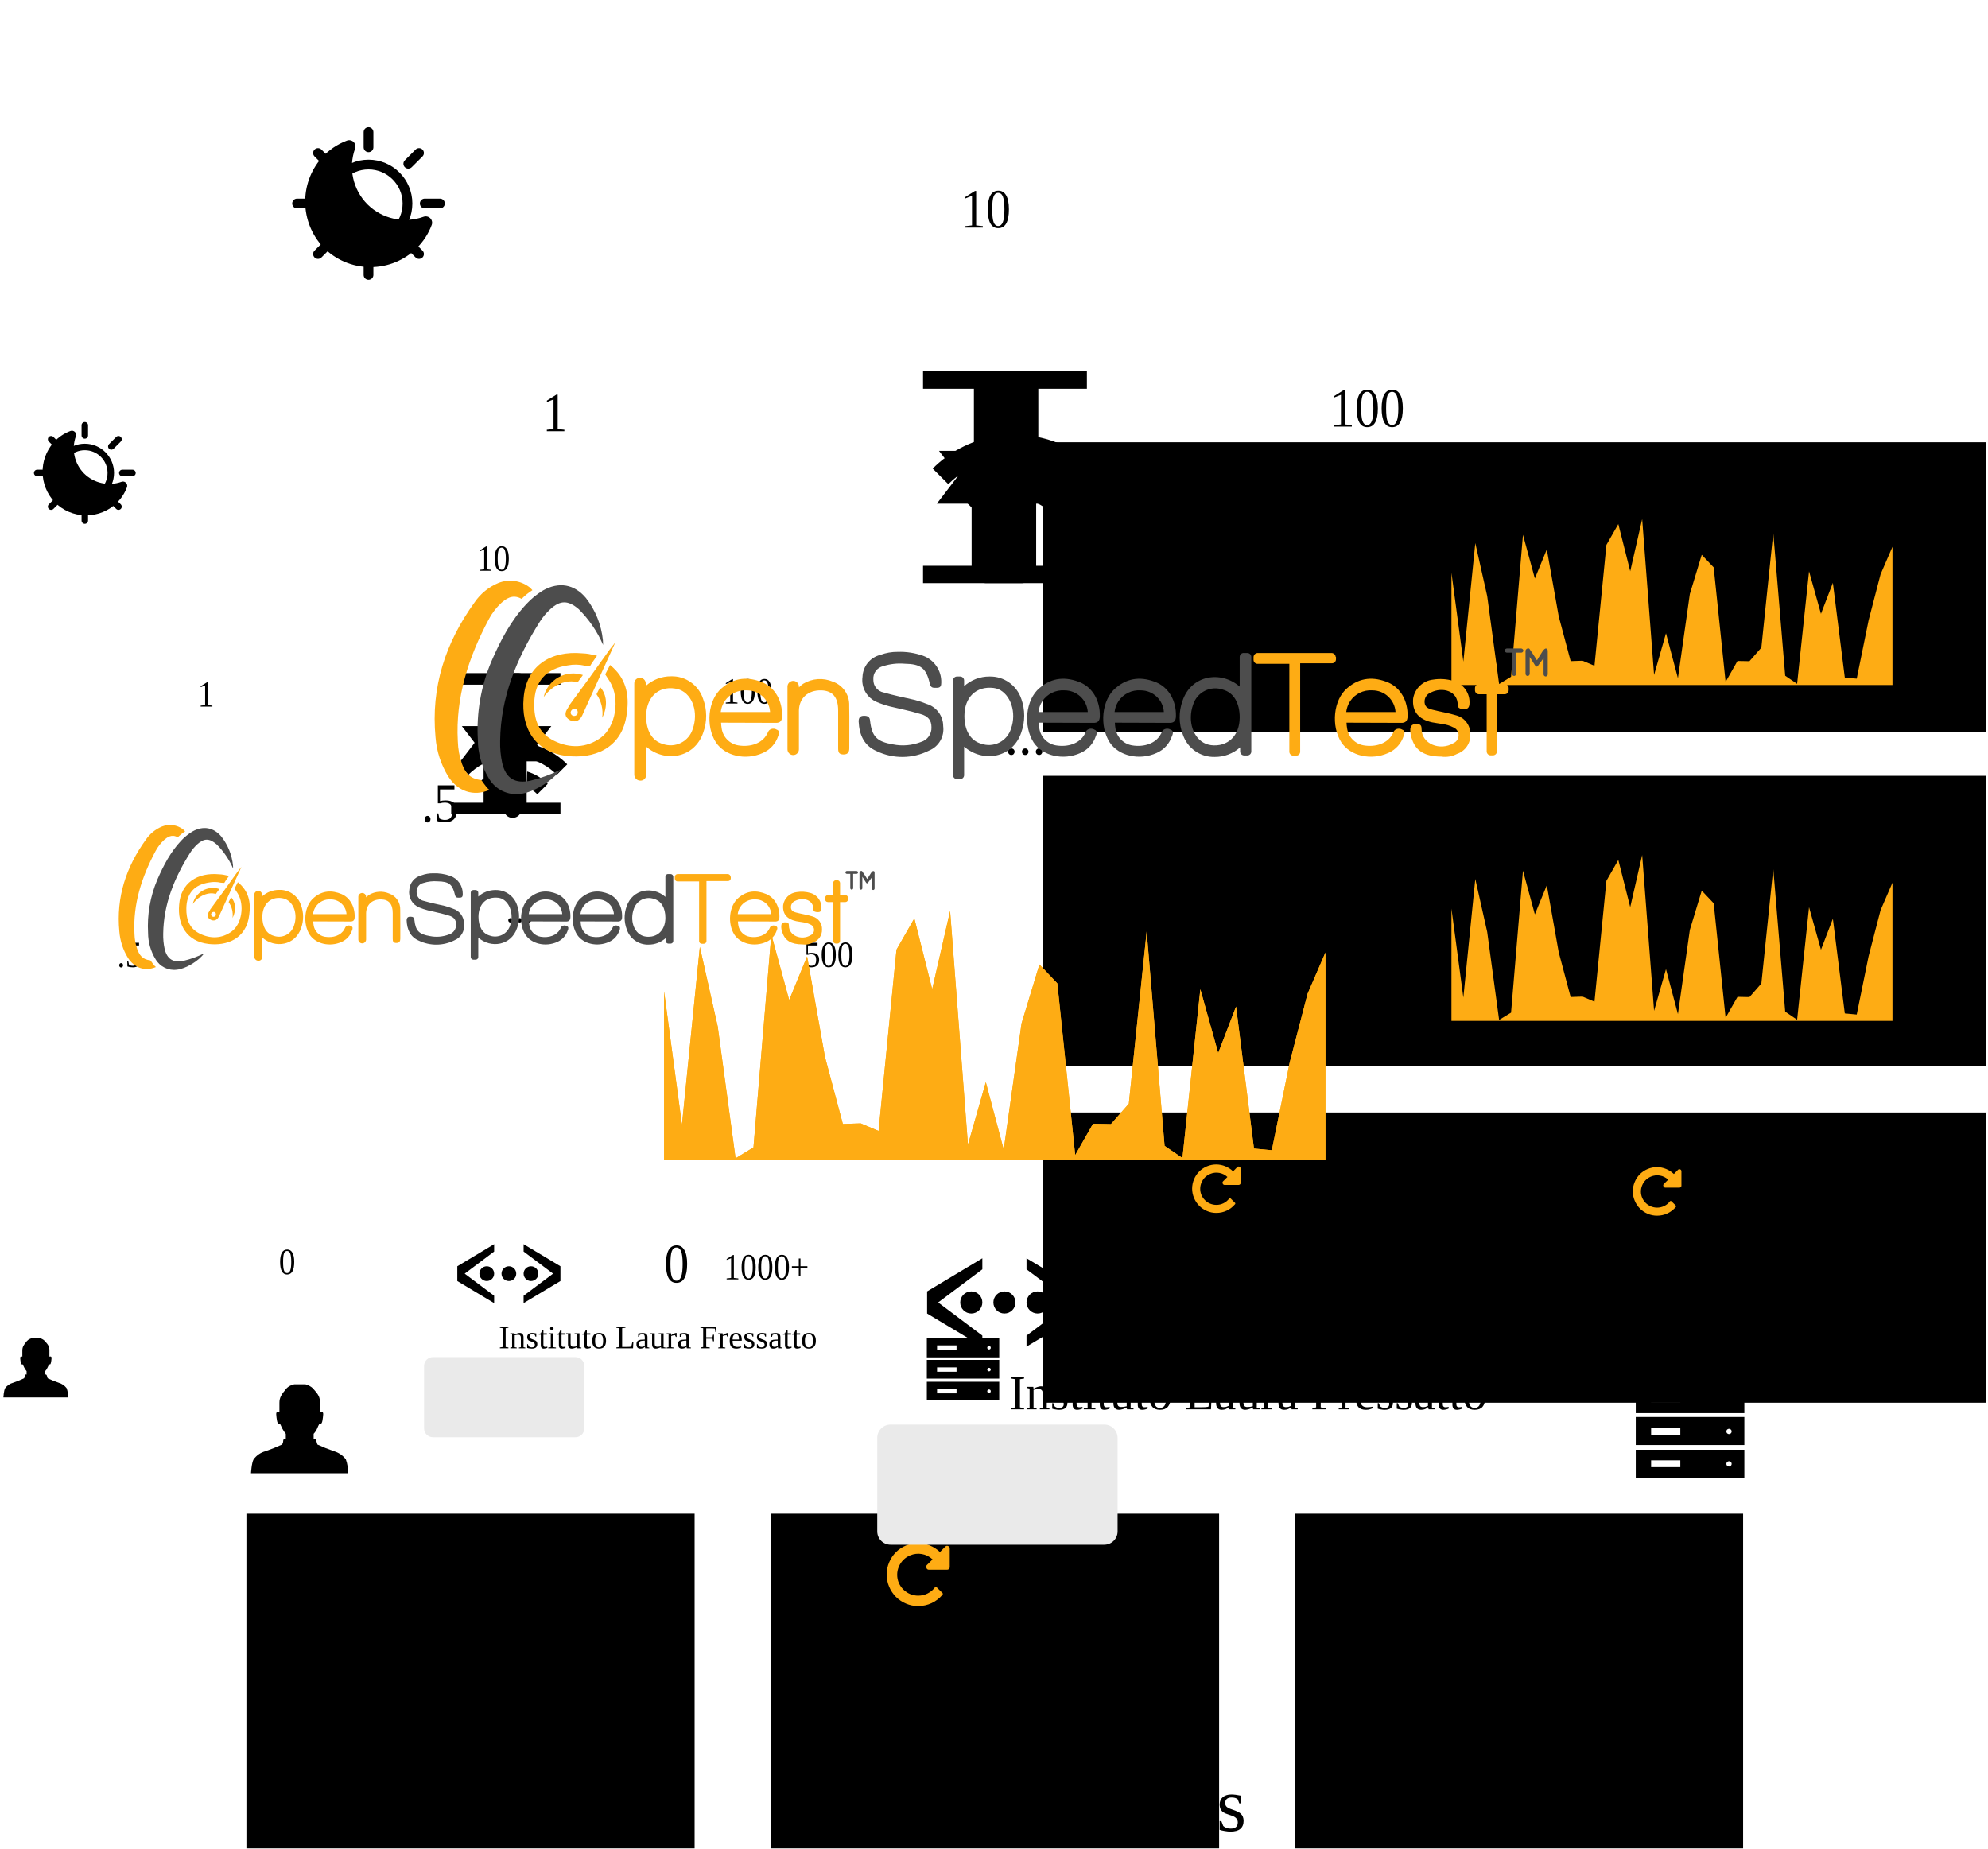
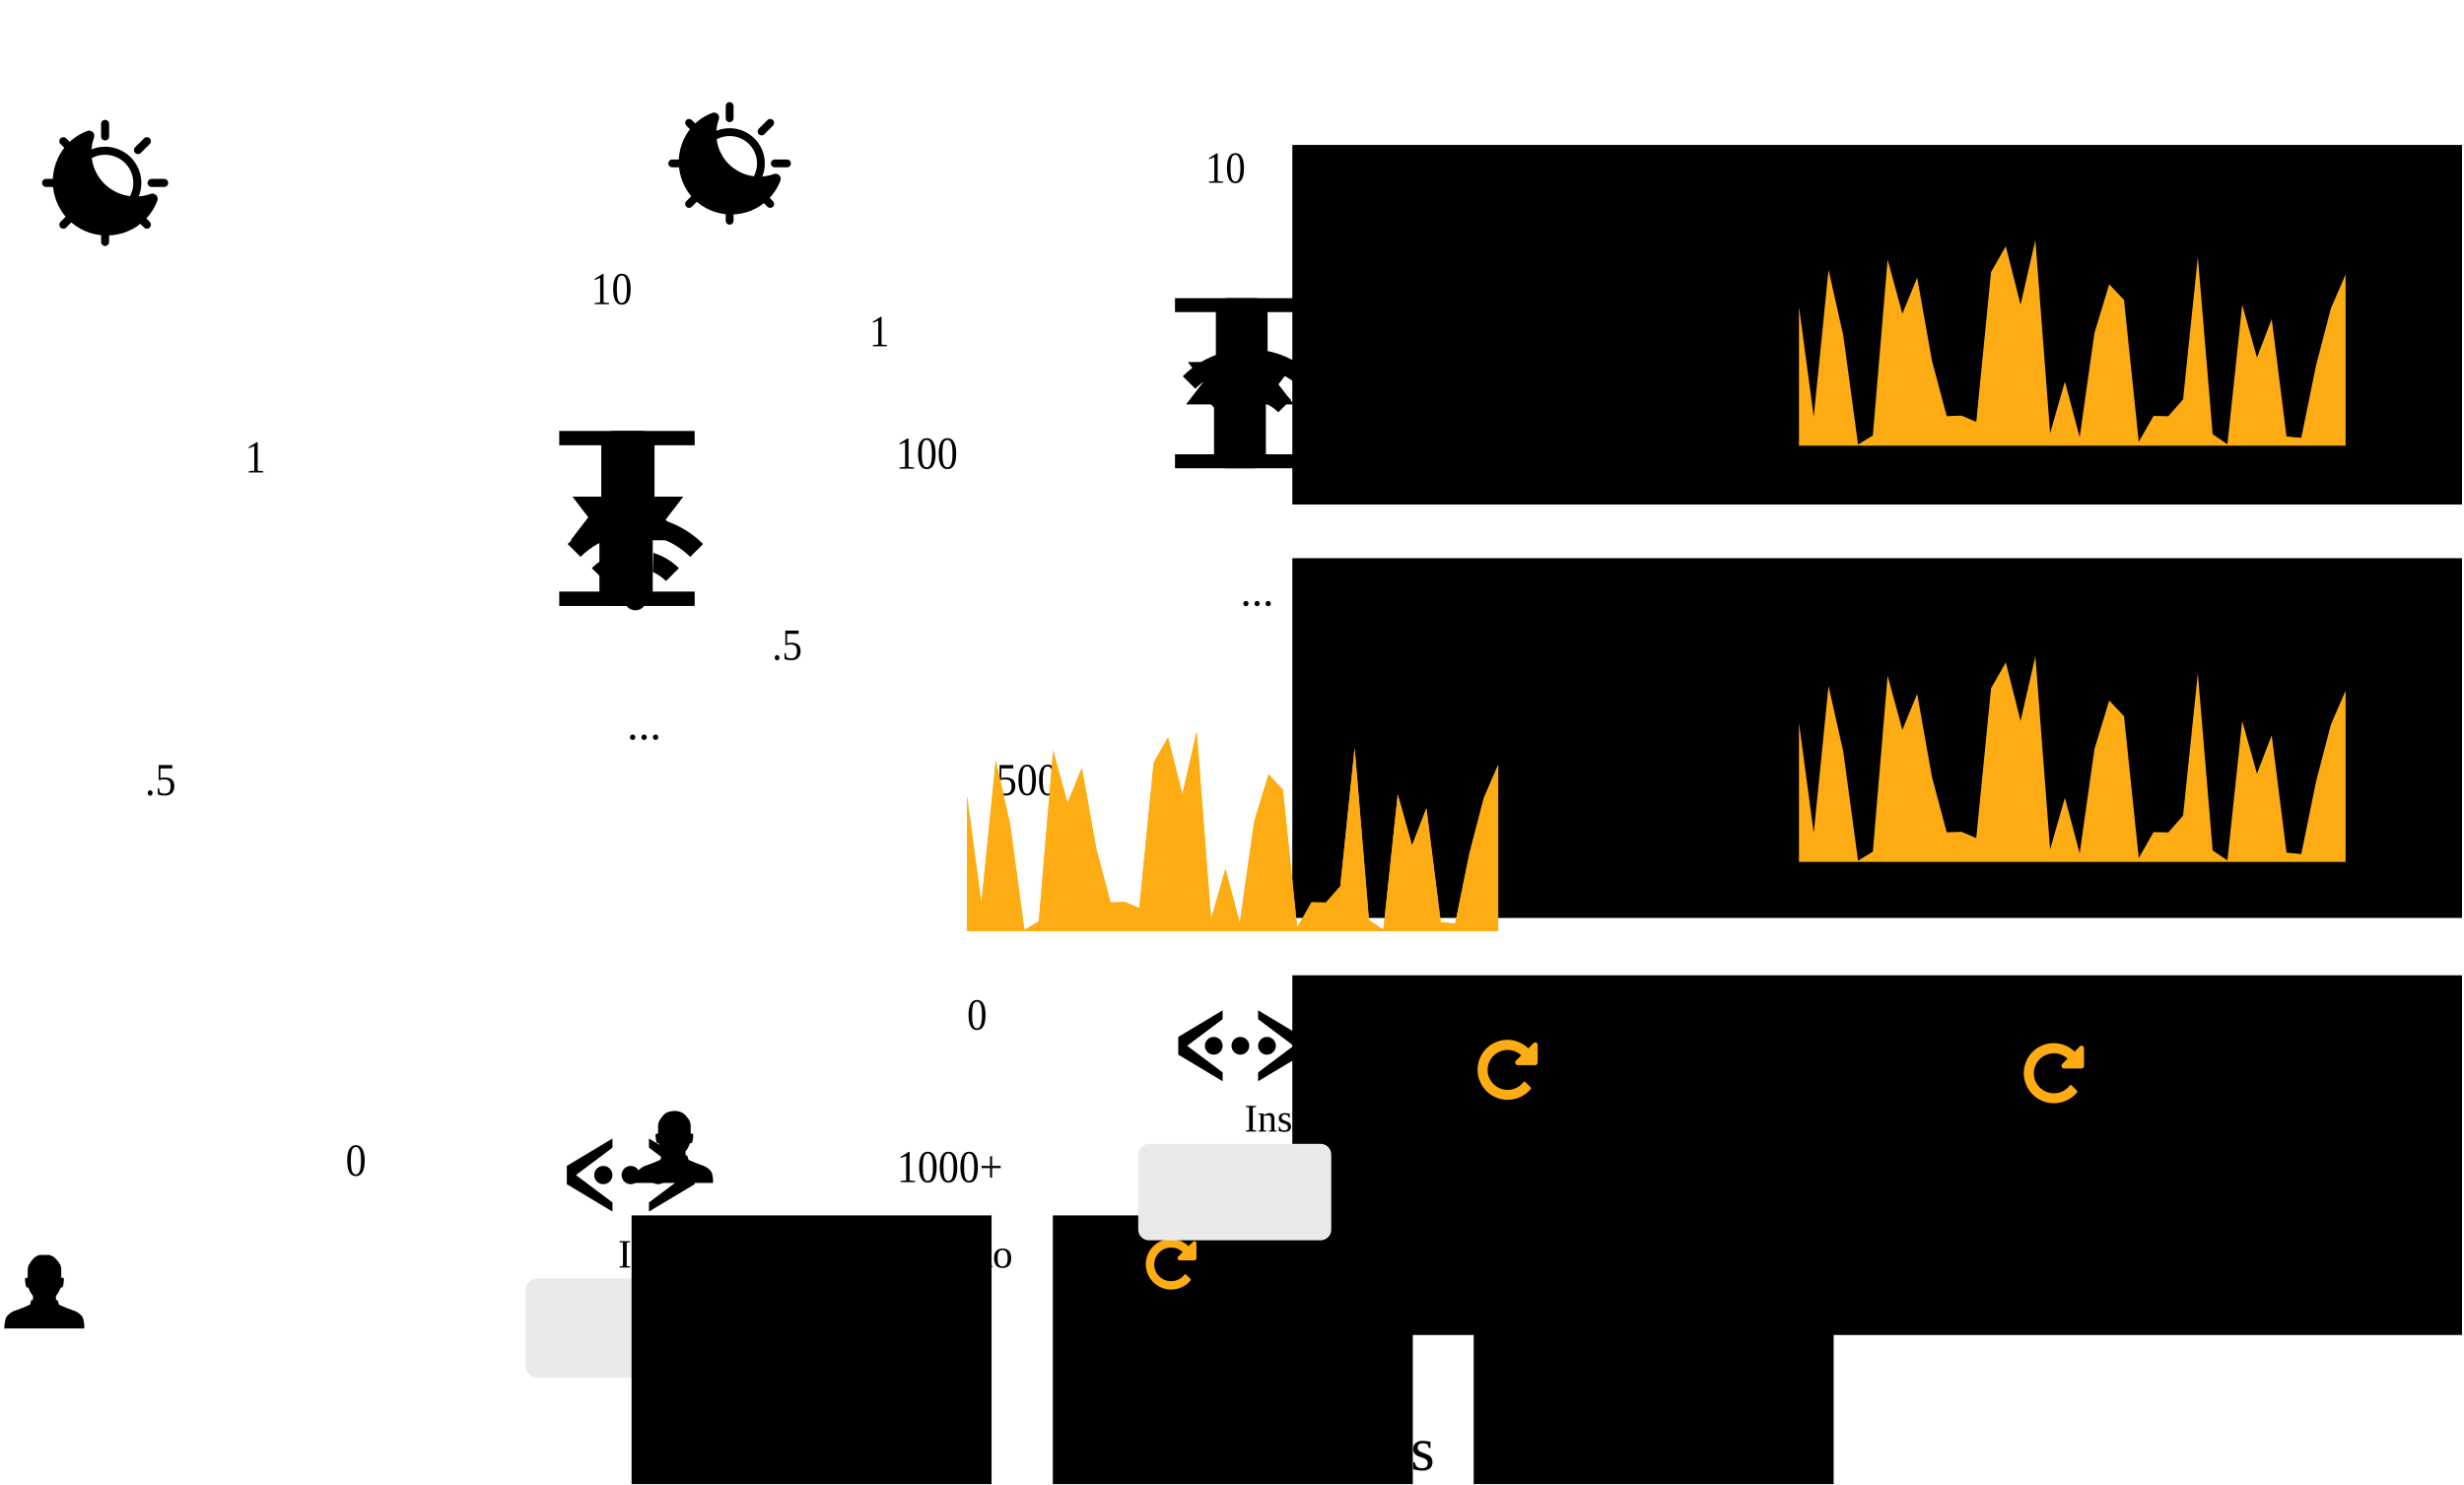
<svg xmlns="http://www.w3.org/2000/svg" xmlns:xlink="http://www.w3.org/1999/xlink" version="1.1" id="OpenSpeedtest" class="openSpeedtestApp">
  <symbol id="logo" viewBox="0 0 262.79 50.38">
    <a>
-       <g>
-         <path d="M39.77,15.17A27,27,0,0,0,34,6.71c-2.49-2.13-4.33-2.13-6.68,0a15.2,15.2,0,0,0-2.55,3.06c-5.4,8.59-9.17,17.68-9.31,28a22.39,22.39,0,0,0,.5,5.33C16.83,46.7,19,48,22.66,47.2a32.27,32.27,0,0,0,7-2.56c-1.78,2.63-6.47,5.4-9.38,5.68a7.44,7.44,0,0,1-7.46-3.62,17.59,17.59,0,0,1-2.62-9.16A41.31,41.31,0,0,1,13.42,19C15.55,14.1,18,9.41,21.66,5.51a18.35,18.35,0,0,1,3.91-3.2C29.33.18,33,.82,35.72,4.09a19.33,19.33,0,0,1,4,9.94Z" style="fill: #4d4d4d" />
-         <path d="M12.93,49.4C9.16,51,5.47,49.76,3.2,46.2A20.53,20.53,0,0,1,.21,37C-.92,25.11,2.56,14.6,9.45,5.08A12.69,12.69,0,0,1,15.06.53a7.51,7.51,0,0,1,7.31,1,5.17,5.17,0,0,1,.71.71A14.47,14.47,0,0,0,20.53,4.3c-2.21-1.28-3.84.14-4.76.92a14.34,14.34,0,0,0-3,3.91C8,18.08,4.9,27.52,5.47,37.89a17.58,17.58,0,0,0,1,5.4c.71,1.85,1.71,3.48,4.48,3.77C11.15,47.06,12,48.69,12.93,49.4Z" style="fill: #feac14" />
-         <path d="M109.31,16.8a16.31,16.31,0,0,1,6,.92A6.55,6.55,0,0,1,119.61,24c0,.78-.15,1.28-1,1.28s-1.42.14-1.7-.92c-.86-3.77-2.13-4.69-6-4.76a12.92,12.92,0,0,0-5,.57,3,3,0,0,0-2.34,3.19A3,3,0,0,0,106,26.39c2.48.71,4.9,1.21,7.39,1.77a22,22,0,0,1,2.77.93,5.47,5.47,0,0,1,3.9,5.25,5.44,5.44,0,0,1-3.34,5.76,14,14,0,0,1-12.35.14c-3-1.28-4.12-3.84-4.27-7,0-.93.36-1.35,1.28-1.35s1.35.28,1.42,1.21c.43,3.76,1.64,4.9,5.4,5.54a11.78,11.78,0,0,0,6.61-.57,3.45,3.45,0,0,0,2.48-3.48c0-1.64-.78-2.63-2.63-3.13-2.34-.71-4.83-1.21-7.17-1.77a22.21,22.21,0,0,1-3-1,5.61,5.61,0,0,1-3.48-6,5.55,5.55,0,0,1,4.26-5.19A11.35,11.35,0,0,1,109.31,16.8Z" style="fill: #4d4d4d" />
-         <path d="M237.65,41.52c-3.84,0-6-1.35-6.89-4.05a5.87,5.87,0,0,1-.43-2.2c0-.86.36-1.42,1.28-1.42S233,33.92,233,35c0,3.55,4.41,5.26,7.53,3.34a2,2,0,0,0,1.21-1.92,2,2,0,0,0-1.35-1.84c-1.49-.79-3.2-.79-4.9-1.14-3.2-.71-4.76-2.56-4.48-5.61a5.37,5.37,0,0,1,4.69-4.48,10.83,10.83,0,0,1,4.76.29,5.24,5.24,0,0,1,3.84,5.54c-.08.78-.43,1.13-1.14,1.13s-1.63-.07-1.63-.92c.07-3.34-3.56-4.4-6.33-3a2.31,2.31,0,0,0-1.49,2.34c.07,1.14.93,1.49,1.78,1.71,1.85.49,3.83.78,5.68,1.35a4.49,4.49,0,0,1,3.34,4.54,4.62,4.62,0,0,1-3.13,4.55A6,6,0,0,1,237.65,41.52Z" style="fill: #feac14" />
-         <path d="M35,22.27,33.74,24c-2.35-.78-5.83.43-8,3.48A7.15,7.15,0,0,1,35,22.27Z" style="fill: #feac14" />
-         <path d="M39.56,32.35a7.75,7.75,0,0,0-1.35-5.54l.85-1.7C40.7,26.89,40.91,29.73,39.56,32.35Z" style="fill: #feac14" />
-         <path d="M262.79,17.65h0V16.8c0-.36,0-.71-.35-.78s-.57.28-.78.5c-.43.71-.93,1.42-1.42,2.27-.57-.85-1-1.64-1.5-2.27-.14-.29-.35-.71-.78-.5s-.42.42-.42.78V22a.53.53,0,0,0,.49.5h0a.53.53,0,0,0,.5-.5v-4l1.35,2.13c.14.14.43.28.57,0l1.35-1.85v3.84a.53.53,0,0,0,.5.49h0a.53.53,0,0,0,.49-.49V17.72h0Z" style="fill: #4d4d4d" />
-         <path d="M256.54,16h-3.41a.53.53,0,0,0-.49.49h0a.53.53,0,0,0,.49.5h1.21v5a.54.54,0,0,0,.5.5h0a.54.54,0,0,0,.5-.5v-5h1.2a.53.53,0,0,0,.5-.5h0A.59.59,0,0,0,256.54,16Z" style="fill: #4d4d4d" />
-         <path d="M252.64,24.4h-1.85V20.14a1,1,0,0,0-.92-.93h-.57a1,1,0,0,0-.93.93V24.4h-1.84a.94.94,0,0,0-.92.92v.57a.93.93,0,0,0,.92.92h1.84v13.5a.94.94,0,0,0,.93.92h.57a.94.94,0,0,0,.92-.92V26.81h1.85a.94.94,0,0,0,.92-.92v-.57A.94.94,0,0,0,252.64,24.4Z" style="fill: #feac14" />
-         <path d="M212.72,18a1,1,0,0,0-.92-.93H194.25a1,1,0,0,0-.92.93v.71a.94.94,0,0,0,.92.92h7.53V40.38a.94.94,0,0,0,.93.92h.71a.94.94,0,0,0,.92-.92V19.5h7.53a.94.94,0,0,0,.92-.92V18Z" style="fill: #feac14" />
-         <path d="M190.06,39.31v0Z" style="fill: #7c7c7c" />
-         <path d="M190.06,18v7c-4.4-3.84-11.43-2.77-13.49,3.34a11.48,11.48,0,0,0,.07,8,7.72,7.72,0,0,0,7.53,5.26,8.84,8.84,0,0,0,6-2.27h0v1a.94.94,0,0,0,.93.92h.78a.93.93,0,0,0,.92-.92V18a.94.94,0,0,0-.92-.93h-.78A.92.92,0,0,0,190.06,18Zm-6.82,20.81a4.79,4.79,0,0,1-1.13-.29c-3.06-1.2-4.41-5.39-3.06-9.23a5.49,5.49,0,0,1,7.11-3.55c2.48.71,3.9,3.12,3.9,6.53C190.06,36.62,187.22,39.31,183.24,38.82Z" style="fill: #4d4d4d" />
-         <path d="M48.58,47.2h0a1.31,1.31,0,0,0,1.35-1.35V39.17c4.4,3.84,11.43,2.77,13.49-3.34a11.48,11.48,0,0,0-.07-8,7.7,7.7,0,0,0-7.52-5.26,8.83,8.83,0,0,0-6,2.28h0v-.57a1.31,1.31,0,0,0-1.35-1.35h0a1.31,1.31,0,0,0-1.35,1.35V45.78A1.42,1.42,0,0,0,48.58,47.2Zm8.17-21.74a6,6,0,0,1,1.13.29c3.06,1.21,4.41,5.4,3.06,9.23a5.47,5.47,0,0,1-7.1,3.55c-2.49-.71-3.91-3.12-3.91-6.53C49.93,27.67,52.7,24.83,56.75,25.46Z" style="fill: #feac14" />
-         <path d="M228.06,33.56c1.21.07,1.64-.5,1.64-1.63.07-3.55-1.64-6.61-4.55-7.89-3.41-1.42-6.68-1.27-9.66,1.28-3.34,2.77-3.91,9-1.42,12.86,2.13,3.19,7,4.33,11.08,2.48a6.57,6.57,0,0,0,3.62-4c.29-.57.36-1.28-.35-1.5a1.51,1.51,0,0,0-1.78.15c-.28.28-.35.71-.57,1-1.13,2.06-3.83,3.05-6.74,2.56a4.77,4.77,0,0,1-3.91-4,10.21,10.21,0,0,1-.14-1.35ZM215.21,31a5.92,5.92,0,0,1,.92-2.55h0a5.81,5.81,0,0,1,5.26-2.56A5.46,5.46,0,0,1,226.85,31Z" style="fill: #feac14" />
-         <path d="M173.37,33.56c1.21.07,1.64-.5,1.64-1.63.07-3.55-1.64-6.61-4.55-7.89-3.41-1.42-6.68-1.27-9.66,1.28-3.34,2.77-3.91,9-1.42,12.86,2.13,3.19,7,4.33,11.08,2.48a6.57,6.57,0,0,0,3.62-4c.29-.57.36-1.28-.35-1.5a1.51,1.51,0,0,0-1.78.15c-.28.28-.35.71-.57,1-1.13,2.06-3.83,3.05-6.74,2.56a4.77,4.77,0,0,1-3.91-4,10.21,10.21,0,0,1-.14-1.35ZM160.52,31a5.92,5.92,0,0,1,.92-2.55h0a5.81,5.81,0,0,1,5.26-2.56A5.46,5.46,0,0,1,172.16,31Z" style="fill: #4d4d4d" />
-         <path d="M155.4,33.56c1.21.07,1.64-.5,1.64-1.63.07-3.55-1.64-6.61-4.55-7.89-3.41-1.42-6.68-1.27-9.66,1.28-3.34,2.77-3.91,9-1.42,12.86,2.13,3.19,7,4.33,11.08,2.48a6.57,6.57,0,0,0,3.62-4c.29-.57.36-1.28-.35-1.5a1.51,1.51,0,0,0-1.78.15c-.28.28-.35.71-.57,1-1.13,2.06-3.83,3.05-6.74,2.56a4.77,4.77,0,0,1-3.91-4,10.21,10.21,0,0,1-.14-1.35ZM142.55,31a5.92,5.92,0,0,1,.92-2.55h0a5.81,5.81,0,0,1,5.26-2.56A5.49,5.49,0,0,1,154.2,31Z" style="fill: #4d4d4d" />
-         <path d="M80.4,33.56c1.21.07,1.63-.5,1.63-1.63.07-3.55-1.63-6.61-4.54-7.89-3.41-1.42-6.68-1.27-9.66,1.28-3.34,2.77-3.91,9-1.42,12.86,2.13,3.19,7,4.33,11.08,2.48a6.6,6.6,0,0,0,3.62-4c.28-.57.36-1.28-.36-1.5a1.49,1.49,0,0,0-1.77.15c-.28.28-.36.71-.57,1-1.14,2.06-3.83,3.05-6.75,2.56a4.75,4.75,0,0,1-3.9-4,10.21,10.21,0,0,1-.14-1.35ZM67.54,31a5.88,5.88,0,0,1,.93-2.55h0a5.8,5.8,0,0,1,5.25-2.56A5.46,5.46,0,0,1,79.19,31Z" style="fill: #feac14" />
-         <path d="M97.87,29.51A5.77,5.77,0,0,0,94,23.83a7.7,7.7,0,0,0-7,.5,8.08,8.08,0,0,0-1,.85V25a1.35,1.35,0,1,0-2.7,0V39.81a1.35,1.35,0,0,0,2.7,0V30.65c.07-3,2.2-4.83,5.26-4.76,2.7.07,4,1.63,4,4.76v8.88c0,.92.15,1.49,1.28,1.49s1.35-.71,1.35-1.49C97.87,36.26,97.94,32.92,97.87,29.51Z" style="fill: #feac14" />
-         <path d="M86,32.07v0Z" style="fill: #feac14" />
-         <path d="M45.38,31.22c-1,8.66-8.16,10.86-14.13,10.15C23.65,40.52,20.38,34.7,21,27.74c.57-7.6,6.32-11.3,13.92-10.59a10.89,10.89,0,0,1,1.5.15c.78.14,1.91.42,1.91.42l-1.2,1.71-.43.71-1.21-.07A9.87,9.87,0,0,0,31.39,20c-5.11.78-7.81,3.76-7.88,9-.07,3.76,1,7,4.69,8.8s7.6,1.78,11.08-.78,4.54-9.09,2.13-13.14l-1.14-1.77,1.14-2.21C45.17,22.91,46,26.89,45.38,31.22Z" style="fill: #feac14" />
-         <path d="M41.34,16.23h0c-3.13,4.41-6.25,8.74-9.52,13.14l-.14.29c-.07.07-.07.14-.15.28-.92,1.28-.85,2.2.29,2.91s2.34.36,3-1c2.28-5,4.55-10.09,6.89-15.2l.93-2.06ZM33.67,31.57a1,1,0,0,1-.72.36.83.83,0,0,1-.85-.85,1,1,0,0,1,.85-.86.81.81,0,0,1,.72.36A1.22,1.22,0,0,1,33.67,31.57Z" style="fill: #feac14" />
-         <path d="M136.08,34.91a5.46,5.46,0,0,1-7.1,3.55c-2.48-.71-3.91-3.12-3.91-6.53,0-4.41,2.77-7.1,6.89-6.61a4.75,4.75,0,0,1,1.14.29C136,26.89,137.43,31.15,136.08,34.91Zm2.42-7A7.72,7.72,0,0,0,131,22.62a8.85,8.85,0,0,0-6,2.28V23.55a.94.94,0,0,0-.92-.93h-.78a.94.94,0,0,0-.92.93V45.92a.93.93,0,0,0,.92.92h.78a.93.93,0,0,0,.92-.92V39.17c4.41,3.84,11.44,2.77,13.5-3.34A11.79,11.79,0,0,0,138.5,27.88Z" style="fill: #4d4d4d" />
+       <g transform="translate(0,534) scale(0.1,-0.1)" fill="#000000" stroke="none">
+         <path d="M4680 3915 c0 -41 -2 -45 -25 -45 -18 0 -25 -5 -25 -20 0 -15 7 -20 25 -20 l25 0 0 -120 c0 -139 10 -160 78 -160 52 0 67 12 51 38 -10 16 -17 18 -32 11 -37 -21 -47 5 -47 122 l0 109 40 0 c33 0 40 3 40 20 0 17 -7 20 -40 20 l-40 0 0 45 c0 41 -2 45 -25 45 -23 0 -25 -4 -25 -45z" />
+         <path d="M5040 3915 c0 -41 -2 -45 -25 -45 -18 0 -25 -5 -25 -20 0 -15 7 -20 25 -20 l25 0 0 -120 c0 -139 10 -160 78 -160 52 0 67 12 51 38 -10 16 -17 18 -32 11 -37 -21 -47 5 -47 122 l0 109 40 0 c33 0 40 3 40 20 0 17 -7 20 -40 20 l-40 0 0 45 c0 41 -2 45 -25 45 -23 0 -25 -4 -25 -45z" />
+         <path d="M5620 3915 c0 -41 -2 -45 -25 -45 -18 0 -25 -5 -25 -20 0 -15 7 -20 25 -20 l25 0 0 -120 c0 -139 10 -160 78 -160 52 0 67 12 51 38 -10 16 -17 18 -32 11 -37 -21 -47 5 -47 122 l0 109 40 0 c33 0 40 3 40 20 0 17 -7 20 -40 20 l-40 0 0 45 c0 41 -2 45 -25 45 -23 0 -25 -4 -25 -45z" />
+         <path d="M4073 3860 c-27 -16 -33 -17 -33 -5 0 9 -10 15 -25 15 l-25 0 0 -155 0 -155 25 0 25 0 0 105 c0 100 1 106 28 136 35 40 91 44 125 11 20 -20 22 -34 25 -137 4 -114 4 -115 28 -115 24 0 24 0 24 110 0 121 -12 166 -51 194 -33 22 -106 21 -146 -4z" />
+         <path d="M4379 3851 c-34 -34 -38 -78 -11 -110 9 -11 49 -33 87 -49 60 -23 70 -31 70 -52 0 -39 -42 -55 -97 -35 -72 27 -75 27 -82 10 -8 -23 1 -35 40 -51 56 -23 127 -18 163 12 26 21 31 33 31 68 0 52 -14 67 -95 96 -64 24 -87 43 -78 67 10 26 50 34 96 18 54 -19 54 -19 67 5 10 18 7 22 -24 35 -20 8 -58 15 -86 15 -44 0 -56 -5 -81 -29z" />
+         <path d="M5892 3863 c-74 -36 -105 -155 -61 -232 29 -52 64 -74 124 -79 71 -6 118 18 152 75 21 37 25 53 21 102 -5 67 -31 111 -82 135 -43 20 -112 20 -154 -1z m136 -50 c13 -8 30 -31 39 -50 26 -64 -1 -133 -63 -159 -29 -12 -39 -12 -68 0 -93 39 -97 173 -6 218 36 18 58 16 98 -9z" />
+         <path d="M2140 3860 c-97 -14 -208 -40 -258 -61 -49 -21 -123 -76 -119 -88 6 -23 -44 -69 -89 -80 -110 -28 -176 -89 -281 -258 -35 -56 -98 -145 -142 -198 -105 -129 -126 -170 -155 -306 -14 -69 -38 -143 -60 -189 -40 -82 -45 -136 -22 -203 46 -127 203 -240 397 -287 129 -31 175 -27 327 27 23 8 42 18 42 21 0 4 -30 22 -68 41 -87 45 -225 181 -270 268 -44 85 -72 199 -72 297 l0 81 122 90 c139 102 254 212 283 270 10 22 20 42 22 44 2 2 22 -18 45 -44 72 -82 227 -137 433 -155 209 -18 282 -55 364 -187 18 -29 46 -64 62 -77 33 -28 35 -40 13 -144 -31 -155 -141 -324 -259 -399 -46 -28 -56 -43 -31 -43 7 0 39 -12 70 -26 32 -14 72 -26 89 -27 19 0 107 33 219 83 197 87 247 121 274 186 17 40 18 131 3 171 -14 37 -65 90 -110 113 l-35 18 4 119 c6 185 -38 382 -116 515 -89 153 -327 365 -461 413 -56 19 -143 25 -221 15z m245 -43 c70 -35 198 -129 278 -206 42 -41 75 -76 73 -78 -2 -3 -41 14 -87 38 -60 31 -109 68 -186 141 -57 55 -122 108 -146 119 l-42 20 35 -7 c19 -3 53 -15 75 -27z" />
+         <path d="M3850 3715 l0 -155 25 0 25 0 0 155 0 155 -25 0 -25 0 0 -155z" />
+         <path d="M4870 3715 l0 -155 25 0 25 0 0 155 0 155 -25 0 -25 0 0 -155z" />
+         <path d="M5230 3760 c0 -121 12 -166 51 -194 31 -21 108 -21 139 1 17 12 25 13 28 5 2 -7 15 -12 28 -12 l24 0 0 155 0 155 -25 0 -25 0 0 -106 c0 -58 -5 -114 -11 -126 -6 -11 -26 -26 -45 -34 -29 -12 -40 -12 -62 -2 -42 20 -52 52 -52 166 l0 102 -25 0 -25 0 0 -110z" />
+         <path d="M2229 2637 c-8 -7 -18 -20 -22 -29 -14 -38 -149 -75 -181 -49 -9 8 -31 10 -65 5 -32 -4 -51 -3 -51 3 0 6 -12 13 -27 16 -16 3 -37 9 -48 13 -11 4 0 -9 25 -30 158 -128 299 -114 376 37 24 47 23 57 -7 34z" />
      </g>
      <rect fill="transparent" x="0" y="0" width="265" height="60" />
    </a>
  </symbol>
  <symbol id="mainGaugebg" viewBox="0 0 295.93 270.18">
    <path fill="none" d="M64.32,256.41a137,137,0,1,1,192.09-24.8l-.07.09a134.45,134.45,0,0,1-24.71,24.71" />
  </symbol>
  <symbol id="mainGaugeBlue" viewBox="0 0 295.93 270.18">
    <path fill="none" d="M64.32,256.41a137,137,0,1,1,192.09-24.8l-.07.09a134.45,134.45,0,0,1-24.71,24.71" />
  </symbol>
  <symbol id="mainGaugeWhite" viewBox="0 0 295.93 270.18">
    <path fill="none" d="M64.32,256.41a137,137,0,1,1,192.09-24.8l-.07.09a134.45,134.45,0,0,1-24.71,24.71" />
  </symbol>
  <symbol id="oDoMeter" viewBox="0 0 295.93 270.18">
    <text transform="translate(76.34 264.28) scale(0.9 1)">0</text>
    <text transform="translate(23.81 164.6) scale(0.9 1)">.5</text>
    <text transform="translate(50.01 80.11) scale(0.9 1)">1</text>
    <text transform="translate(140.58 36.04) scale(0.9 1)">10</text>
    <text transform="translate(220.43 79.11) scale(0.9 1)">100</text>
    <text transform="translate(246.71 164.6) scale(0.9 1)">500</text>
    <text id="oDoTopSpeed" class="oDoTop-Speed" transform="translate(220.71 265.99) scale(0.9 1)">1000+</text>
    <text id="oDoLiveSpeed" class="oDoLive-Speed" transform="translate(150 150) scale(1 1)">...</text>
    <text id="oDoLiveStatus" class="oDoLive-Status" transform="translate(151 170) scale(1 1)" />
  </symbol>
  <symbol id="progressBar" viewBox="0 0 293.53 18.38">
    <defs>
      <symbol id="personLeft" class="uiBg" viewBox="0 0 33.46 30.9">
        <path d="M32.7,4.8a7.81,7.81,0,0,1-4.1,2.8,61.42,61.42,0,0,0-5.7,2.3s-.1.3-.4,1.3-.9.6-.9.6v1.8a6.15,6.15,0,0,1,1.2,1.8,14.72,14.72,0,0,0,.8,1.7h.5c.5,0,.7,1.9.8,3.2s-1.1.8-1.1.8v3.2c0,1.9-.5,2.8-2.3,4.8s-4.7,1.8-4.7,1.8-3.1.1-4.7-1.8-2.3-3-2.3-4.8V21.1s-1.2.5-1.1-.8.3-3.2.8-3.2H10s.3-.6.8-1.7A9.62,9.62,0,0,1,12,13.6V11.8s-.8.4-.9-.6a2.26,2.26,0,0,0-.4-1.3A61.42,61.42,0,0,0,5,7.6,7.41,7.41,0,0,1,.9,4.8C.2,3.6,0,0,0,0H33.4A11.7,11.7,0,0,1,32.7,4.8Z" />
      </symbol>
      <symbol id="progressElement" class="uiBg" viewBox="0 0 409.31 10.48">
        <line id="progressbg" class="progressbg" x1="5" y1="5" x2="405" y2="5" />
      </symbol>
      <symbol id="doc" class="uiBg" viewBox="0 0 36.8 31.6">
        <path d="M0,31.6V21.9H36.8v9.7Zm15.1-6H5.2V28h9.9Zm16.5.3a.9.9,0,1,0,.9.9A.9.9,0,0,0,31.6,25.9Z" />
        <path d="M0,20.6V11.1H36.8v9.5Zm15.1-6H5.2v2.2h9.9Zm16.5.2a.9.9,0,1,0,.9.9A.9.9,0,0,0,31.6,14.8Z" />
        <path d="M0,9.5V0H36.8V9.5ZM15.1,3.6H5.2V5.9h9.9Zm16.5.2a.9.9,0,1,0,.9.9A.9.9,0,0,0,31.6,3.8Z" />
      </symbol>
    </defs>
    <g id="Progress">
      <g>
        <use width="33.46" height="30.9" transform="matrix(0.57, 0, 0, -0.57, 0, 17.49)" xlink:href="#personLeft" />
        <use width="409.31" height="10.48" transform="matrix(0.57, 0, 0, -0.57, 28.35, 13.39)" xlink:href="#progressElement" />
        <use width="36.8" height="31.6" transform="matrix(0.58, 0, 0, -0.58, 272.2, 18.38)" xlink:href="#doc" />
      </g>
    </g>
  </symbol>
  <symbol id="upSymbol" viewBox="0 0 32.21 41.62">
    <g>
      <path d="M2.71,26H9.55V38.55a2.93,2.93,0,0,0,2.78,3.07h7.13a2.94,2.94,0,0,0,2.78-3.07V26h6.84L15.89,8.8Z" />
      <rect width="32.21" height="3.41" />
    </g>
  </symbol>
  <symbol id="downSymbol" viewBox="0 0 32.21 41.62">
    <g>
      <path d="M29.51,15.62H22.66V3.08A2.94,2.94,0,0,0,19.88,0H12.76A2.94,2.94,0,0,0,10,3.08V15.62H3.14l13.18,17.2Z" />
      <rect y="38.21" width="32.21" height="3.41" />
    </g>
  </symbol>
  <symbol id="resultCard" viewBox="0 0 278.13 85.49">
    <g>
      <rect width="278.13" height="85.49" />
    </g>
  </symbol>
  <symbol id="resultCardMob" viewBox="0 0 88.1 65.79">
    <g>
      <rect width="88.1" height="65.79" />
    </g>
  </symbol>
  <symbol id="downloadRc1" viewBox="0 0 66.93 13.85">
    <g>
      <text transform="translate(0 10.52)" class="rtext">DOWNLOAD</text>
    </g>
  </symbol>
  <symbol id="uploadRc2" viewBox="0 0 46.73 13.85">
    <g>
      <text transform="translate(0 10.52)" class="rtext">UPLOAD</text>
    </g>
  </symbol>
  <symbol id="pingSymbol" viewBox="0 0 14.28 14.28">
    <g>
      <path d="M13.92.64a.55.55,0,0,0-.65.13L12.06,2A7.21,7.21,0,0,0,9.79.52a7,7,0,0,0-5.42,0,7,7,0,0,0-3.8,3.8,7,7,0,0,0,0,5.54,7.23,7.23,0,0,0,1.52,2.28,7.25,7.25,0,0,0,2.28,1.53,6.89,6.89,0,0,0,2.77.56,7.12,7.12,0,0,0,5.5-2.57.31.31,0,0,0,.07-.21.23.23,0,0,0-.09-.19L11.35,10a.36.36,0,0,0-.24-.09.27.27,0,0,0-.21.11,4.61,4.61,0,0,1-1.67,1.37,4.68,4.68,0,0,1-2.09.48,4.75,4.75,0,0,1-3.36-1.39A4.84,4.84,0,0,1,2.76,9a4.68,4.68,0,0,1-.38-1.85A4.63,4.63,0,0,1,2.76,5.3,4.74,4.74,0,0,1,5.3,2.76a4.72,4.72,0,0,1,5.09.9L9.1,4.94A.54.54,0,0,0,9,5.58.56.56,0,0,0,9.52,6h4.17a.61.61,0,0,0,.42-.17.57.57,0,0,0,.17-.42V1.19a.56.56,0,0,0-.36-.55Z" style="fill: #feac14" />
    </g>
  </symbol>
  <symbol id="pingRc3" viewBox="0 0 28.43 13.85">
    <g>
      <text transform="translate(0 10.52)" class="rtext">PING</text>
    </g>
  </symbol>
  <symbol id="jitterRc3" viewBox="0 0 39.95 13.85">
    <text class="rtext" transform="translate(0 9.64)">JITTER</text>
  </symbol>
  <symbol id="downResultC1" viewBox="0 0 53.35 39.8">
    <text id="downResult" transform="translate(0 20.07)" class="rtextnum">---</text>
    <text x="0" y="35" class="rtextmbms">Mbps</text>
  </symbol>
  <symbol id="upResultC2" viewBox="0 0 53.35 39.8">
    <text id="upRestxt" transform="translate(0 20.07)" class="rtextnum">---</text>
    <text x="0" y="36.09" class="rtextmbms">Mbps</text>
  </symbol>
  <symbol id="pingResultC3" viewBox="0 0 40.01 39.79">
    <text transform="translate(0 20.07)" id="pingResult" class="rtextnum">--</text>
    <text x="0" y="35" class="rtextmbms">ms</text>
  </symbol>
  <symbol id="jitterResultC3" viewBox="0 0 21.99 39.79">
    <text id="jitterDesk" transform="translate(2.33 20.07)" class="rtextnum">--</text>
    <text x="2" y="35" xml:space="preserve" class="rtextmbms">ms</text>
  </symbol>
  <symbol style="fill: url(#gradient)" id="graphc1" viewBox="0 0 200 100">
    <polygon points="0,50 0.00,16.91 3.51,43.13 7.03,8.17 10.54,23.80 14.05,49.71 17.57,47.57 21.08,5.73 24.59,18.61 28.11,10.03 31.62,29.77 35.14,42.97 38.65,42.85 42.16,44.34 45.68,8.71 49.19,2.56 52.70,16.48 56.22,1.10 59.73,47.04 63.24,34.75 66.76,48.00 70.27,23.19 73.78,11.62 77.30,15.34 80.81,49.09 84.32,42.92 87.84,42.99 91.35,38.99 94.86,5.15 98.38,47.27 101.89,49.66 105.41,16.49 108.92,29.03 112.43,19.89 115.95,47.80 119.46,48.13 122.97,30.92 126.49,17.38 130.00,9.27 130,50" class="line" />
  </symbol>
  <symbol style="fill: url(#gradient)" id="graphc2" viewBox="0 0 200 100">
    <polygon points="0,50 0.00,16.91 3.51,43.13 7.03,8.17 10.54,23.80 14.05,49.71 17.57,47.57 21.08,5.73 24.59,18.61 28.11,10.03 31.62,29.77 35.14,42.97 38.65,42.85 42.16,44.34 45.68,8.71 49.19,2.56 52.70,16.48 56.22,1.10 59.73,47.04 63.24,34.75 66.76,48.00 70.27,23.19 73.78,11.62 77.30,15.34 80.81,49.09 84.32,42.92 87.84,42.99 91.35,38.99 94.86,5.15 98.38,47.27 101.89,49.66 105.41,16.49 108.92,29.03 112.43,19.89 115.95,47.80 119.46,48.13 122.97,30.92 126.49,17.38 130.00,9.27 130,50" class="line2" />
  </symbol>
  <symbol id="jitterMob" viewBox="0 0 58.1 35.77">
    <text id="pingMobres" transform="translate(11.07 18.05)" class="rtextnum">--</text>
    <text x="-8" y="33.46" class="rtextmbms">Jitter</text>
    <text id="JitterResultMon" x="17" y="33.46" class="jitter-Mob">--</text>
    <text id="JitterResultms" x="36" y="33.46" class="rtextmbms">ms</text>
  </symbol>
  <symbol id="settings" viewBox="0 0 100 125">
    <rect fill="transparent" x="0" y="25" width="100" height="50" />
    <path d="M36.43,29.64,9.29,50,36.43,70.36v6.78L2.5,56.79V43.21L36.43,22.86Z" />
    <path d="M63.57,70.36,90.71,50,63.57,29.64V22.86L97.5,43.21V56.79L63.57,77.14Z" />
    <circle cx="29.64" cy="50" r="6.79" />
    <circle cx="50" cy="50" r="6.79" />
    <circle cx="70.36" cy="50" r="6.79" />
  </symbol>
  <symbol id="playButton" style="fill: #eaeaea" viewBox="0 0 191.255 191.255">
    <rect width="180" height="90" rx="10" ry="10" class="startButton" />
    <text class="buttonTxt" x="90" y="60">Iniciar</text>
  </symbol>
  <symbol id="introProgress" viewBox="0 0 409.31 10.48">
    <line x1="5" y1="5" x2="405" y2="5" />
  </symbol>
  <symbol id="ConnectError" viewBox="0 0 489.6 489.6">
    <a>
      <g>
        <g>
          <path d="M179.6,235.6c-33.7,10.3-65.5,28.5-92.2,55.1l46.6,46.6c13.9-13.9,30.1-24.8,47.6-32.5L179.6,235.6z" />
          <path d="M175.8,109C111.3,122,49.9,153.4,0,203.3l46.6,46.6c37.5-37.5,83.1-61.9,131.2-73.7L175.8,109z" />
          <path d="M313.8,109l-2,67.3c48.1,11.8,93.7,36.2,131.2,73.7l46.6-46.6C439.8,153.4,378.3,122,313.8,109z" />
          <path d="M307.9,304.8c17.5,7.7,33.7,18.6,47.7,32.6l46.6-46.6c-26.6-26.6-58.5-44.9-92.2-55.2L307.9,304.8z" />
        </g>
        <circle cx="244.8" cy="403.2" r="40" />
        <g>
          <path d="M260.6,330.4h-31.7c-8.3,0-15.1-6.6-15.3-14.9L206,62.2c-0.3-8.6,6.7-15.8,15.3-15.8h47c8.6,0,15.6,7.1,15.3,15.8                  l-7.7,253.3C275.7,323.8,268.9,330.4,260.6,330.4z" />
        </g>
      </g>
    </a>
  </symbol>
  <symbol class="Your-IP" viewBox="0 0 300 299.12">
    <text id="YourIP" transform="translate(140 228) scale(.8 .8)">Instituto Laura Fressatto</text>
  </symbol>
  <symbol id="light" viewBox="0 0 512 512">
    <g>
      <path d="M256,108.936c-81.091,0-147.064,65.973-147.064,147.064S174.909,403.064,256,403.064S403.064,337.091,403.064,256         S337.091,108.936,256,108.936z M256,370.383c-63.071,0-114.383-51.312-114.383-114.383c0-63.071,51.312-114.383,114.383-114.383         c63.071,0,114.383,51.312,114.383,114.383C370.383,319.071,319.071,370.383,256,370.383z" />
      <path d="M256,83.708c9.024,0,16.34-7.316,16.34-16.34V16.34C272.34,7.316,265.024,0,256,0c-9.024,0-16.34,7.316-16.34,16.34         v51.027C239.66,76.391,246.976,83.708,256,83.708z" />
      <path d="M256,428.292c-9.024,0-16.34,7.316-16.34,16.34v51.027c0,9.024,7.316,16.34,16.34,16.34c9.024,0,16.34-7.316,16.34-16.34         v-51.027C272.34,435.609,265.024,428.292,256,428.292z" />
      <path d="M111.062,134.171c6.38,6.381,16.727,6.381,23.109,0c6.381-6.38,6.381-16.727,0-23.109L98.089,74.981         c-6.38-6.381-16.727-6.381-23.109,0c-6.381,6.38-6.381,16.727,0,23.109L111.062,134.171z" />
      <path d="M400.938,377.829c-6.38-6.381-16.727-6.38-23.109,0c-6.381,6.38-6.381,16.727,0,23.109l36.081,36.082         c6.38,6.382,16.727,6.382,23.109,0c6.382-6.38,6.382-16.727,0-23.109L400.938,377.829z" />
      <path d="M83.708,256c0-9.024-7.316-16.34-16.34-16.34H16.34C7.316,239.66,0,246.976,0,256c0,9.024,7.316,16.34,16.34,16.34         h51.027C76.391,272.34,83.708,265.024,83.708,256z" />
      <path d="M495.66,239.66h-51.027c-9.024,0-16.34,7.316-16.34,16.34c0,9.024,7.316,16.34,16.34,16.34h51.027         c9.024,0,16.34-7.316,16.34-16.34C512,246.976,504.684,239.66,495.66,239.66z" />
      <path d="M111.062,377.829l-36.081,36.082c-6.381,6.382-6.381,16.727,0,23.109c6.38,6.382,16.727,6.383,23.109,0l36.081-36.082         c6.381-6.381,6.381-16.727,0-23.109C127.79,371.447,117.443,371.447,111.062,377.829z" />
      <path d="M400.938,134.171l36.081-36.082c6.382-6.381,6.382-16.727,0-23.109c-6.38-6.381-16.727-6.381-23.109,0l-36.081,36.082         c-6.381,6.381-6.381,16.727,0,23.109C384.21,140.552,394.557,140.553,400.938,134.171z" />
    </g>
    <rect fill="none" width="512" cursor="pointer" pointer-events="visible" height="512" />
  </symbol>
  <symbol id="dark" viewBox="0 0 1024 1024">
    <path d="M524.8 938.667h-4.267a439.893 439.893 0 0 1-313.173-134.4 446.293 446.293 0 0 1-11.093-597.333 432.213 432.213 0 0 1 170.667-116.907 42.667 42.667 0 0 1 45.227 9.387 42.667 42.667 0 0 1 10.24 42.667 358.4 358.4 0 0 0 82.773 375.893 361.387 361.387 0 0 0 376.747 82.773 42.667 42.667 0 0 1 54.187 55.04A433.493 433.493 0 0 1 836.267 810.667a438.613 438.613 0 0 1-311.467 128z" />
  </symbol>
  <a id="resultsData">
    <svg class="Desktop" viewBox="0 0 586 346">
      <g id="UI-Desk">
        <use id="mainGaugebg-Desk" class="main-Gaugebg" xlink:href="#mainGaugebg" x="10.28" y="36.11" width="273.94" height="245.39" />
        <use id="mainGaugeBlue-Desk" class="main-GaugeBlue" xlink:href="#mainGaugeBlue" x="10.28" y="36.11" width="273.94" height="245.39" />
        <use id="mainGaugeWhite-Desk" class="main-GaugeWhite" xlink:href="#mainGaugeWhite" x="10.28" y="36.11" width="273.94" height="245.39" />
        <use xlink:href="#resultCard" class="Cards" x="307.4" y="31" width="278.1" height="85.5">
						</use>
        <use xlink:href="#resultCard" class="Cards" x="307.4" y="129.3" width="278.1" height="85.5">
						</use>
        <use xlink:href="#resultCard" class="Cards" x="307.4" y="228.5" width="278.1" height="85.5">
						</use>
        <use id="downSymbolDesk" xlink:href="#downSymbol" class="Desktop" x="133" y="99" width="32.21" height="41.62" />
        <use id="upSymbolDesk" xlink:href="#upSymbol" class="Desktop" x="133" y="99" width="32.21" height="41.62" />
        <use id="ConnectErrorDesk" xlink:href="#ConnectError" class="ConnectError" x="135" y="107.8" width="32.21" height="41.62" />
        <use class="oDo-Meter" xlink:href="#oDoMeter" x="10.28" y="36.11" width="273.94" height="245.39" />
        <use xlink:href="#progressBar" x="1" y="295" width="293.53" height="18.38" />
        <use id="progressStatus-Desk" class="intro-Progress" xlink:href="#introProgress" x="29" y="295" width="234" height="21" />
        <use xlink:href="#downloadRc1" x="335.05" y="50.28" width="67" height="16">
						</use>
        <use xlink:href="#uploadRc2" x="345.33" y="145.2" width="47" height="16">
						</use>
        <use xlink:href="#pingSymbol" x="351.4" y="243.8" width="14.3" height="14.4" />
        <use xlink:href="#pingSymbol" x="481.3" y="244.6" width="14.33" height="14.4" />
        <use xlink:href="#pingRc3" x="367.01" y="244.68" width="28" height="16">
						</use>
        <use xlink:href="#jitterRc3" x="495.61" y="246.3" width="39.95" height="13.85">
						</use>
        <use xlink:href="#upSymbol" class="Symbol" x="329" y="146.5" width="11.8" height="13.9" />
        <use xlink:href="#downSymbol" class="Symbol" x="318.7" y="51.9" width="11.8" height="13.8" />
        <use xlink:href="#graphc2" x="427.84" y="134" width="200" height="135">
						</use>
        <use xlink:href="#graphc1" x="427.84" y="35" width="200" height="135">
						</use>
        <use xlink:href="#downResultC1" x="298" y="67.21" width="200" height="45.1">
						</use>
        <use xlink:href="#upResultC2" x="298" y="162.13" width="200" height="45.1">
						</use>
        <use xlink:href="#pingResultC3" x="303.73" y="261.55" width="200" height="45.1">
						</use>
        <use xlink:href="#jitterResultC3" x="420.04" y="262.17" width="200" height="45.1">
						</use>
      </g>
      <g id="intro-Desk">
        <use id="logo-Desk" xlink:href="#logo" x="35" y="140" width="222.8" height="50.22" />
        <use id="deskStart" class="deskStart" xlink:href="#mainGaugebg" x="10.28" y="36.11" width="273.94" height="245.39" />
        <use xlink:href="#resultCard" class="Cards" x="307.4" y="31" width="278.1" height="85.5" />
        <use xlink:href="#resultCard" class="Cards" x="307.4" y="228.5" width="278.1" height="85.5" />
        <use xlink:href="#resultCard" class="Cards" x="307.4" y="129.3" width="278.1" height="85.5" />
        <use xlink:href="#downloadRc1" x="335.05" y="50.28" width="67" height="16">
						</use>
        <use xlink:href="#uploadRc2" x="345.33" y="145.2" width="47" height="16">
						</use>
        <use xlink:href="#pingSymbol" x="351.4" y="243.8" width="14.3" height="14.4" />
        <use xlink:href="#pingSymbol" x="481.3" y="244.6" width="14.33" height="14.4" />
        <use xlink:href="#pingRc3" x="367.01" y="244.68" width="28" height="16">
						</use>
        <use xlink:href="#jitterRc3" x="495.61" y="246.3" width="39.95" height="13.85">
						</use>
        <use xlink:href="#upSymbol" class="Symbol" x="329" y="146.5" width="11.8" height="13.9" />
        <use xlink:href="#downSymbol" class="Symbol" x="318.7" y="51.9" width="11.8" height="13.8" />
        <use xlink:href="#graphc2" x="427.84" y="134" width="200" height="135">
						</use>
        <use xlink:href="#graphc1" x="427.84" y="35" width="200" height="135">
						</use>
        <use xlink:href="#downResultC1" x="298" y="67.21" width="200" height="45.1">
						</use>
        <use xlink:href="#upResultC2" x="298" y="162.13" width="200" height="45.1">
						</use>
        <use xlink:href="#pingResultC3" x="303.73" y="261.55" width="200" height="45.1">
						</use>
        <use xlink:href="#jitterResultC3" x="420.04" y="262.17" width="200" height="45.1">
						</use>
        <use id="nightmode" class="darkmode" xlink:href="#dark" x="10" y="25" width="30" height="30" />
        <use id="daymode" class="darkmode" xlink:href="#light" x="10" y="25" width="30" height="30" />
        <use id="startButtonDesk" class="startButton" xlink:href="#playButton" x="125" y="300.6" width="50.2" height="50.2">
						</use>
        <use id="settingsDesk" class="Startsettings" xlink:href="#settings" x="100" y="260" width="100" height="40">
						</use>
        <use class="Desktop" id="ipDesk" xlink:href="#YourIP" x="7" y="70" />
      </g>
    </svg>
    <svg class="Mobile" viewBox="0 0 295.9 363.3">
      <g id="UI-Mob">
        <use id="mainGaugebg-Mob" class="main-Gaugebg" xlink:href="#mainGaugebg" x="11.18" y="12" width="273.94" height="245.39" />
        <use id="mainGaugeBlue-Mob" class="main-GaugeBlue" xlink:href="#mainGaugeBlue" x="11.18" y="12" width="273.94" height="245.39" />
        <use id="mainGaugeWhite-Mob" class="main-GaugeWhite" xlink:href="#mainGaugeWhite" x="11.18" y="12" width="273.94" height="245.39" />
        <use xlink:href="#resultCardMob" class="Cards" x="1" y="297.52" width="88.1" height="65.8">
						</use>
        <use xlink:href="#resultCardMob" class="Cards" x="104.1" y="297.52" width="88.1" height="65.8">
						</use>
        <use xlink:href="#resultCardMob" class="Cards" x="207.1" y="297.52" width="88.1" height="65.8">
						</use>
        <use id="upSymbolMob" xlink:href="#upSymbol" class="Mobile" x="134" y="73" width="32.21" height="41.62" />
        <use id="downSymbolMob" xlink:href="#downSymbol" class="Mobile" x="134" y="73" width="32.21" height="41.62" />
        <use id="ConnectErrorMob" xlink:href="#ConnectError" class="ConnectError" x="135.9" y="74.02" width="32.21" height="41.62" />
        <use class="oDo-Meter" xlink:href="#oDoMeter" x="11.18" y="12" width="273.94" height="245.39" />
        <use xlink:href="#progressBar" x="1.9" y="272.08" width="293.53" height="18.38" />
        <use id="progressStatus-Mob" class="intro-Progress" xlink:href="#introProgress" x="29" y="272" width="234.5" height="21.5" />
        <use xlink:href="#downloadRc1" x="22.36" y="301.63" width="60" height="15">
						</use>
        <use xlink:href="#uploadRc2" x="237.51" y="301.64" width="42" height="15">
						</use>
        <use xlink:href="#pingRc3" x="143.88" y="301.72" width="26" height="15">
						</use>
        <use xlink:href="#upSymbol" class="Symbol" x="221.8" y="303.42" width="12.3" height="10.6" />
        <use xlink:href="#downSymbol" class="Symbol" x="7.7" y="303.42" width="10.6" height="12.4" />
        <use xlink:href="#pingSymbol" x="126.8" y="303.32" width="12.5" height="12.4" />
        <use id="graphMob1" xlink:href="#graphc1" x="83.1" y="160.45" width="200" height="135">
						</use>
        <use id="graphMob2" xlink:href="#graphc2" x="83.1" y="160.45" width="200" height="135">
						</use>
        <use xlink:href="#jitterMob" x="71.14" y="317.65" width="200" height="45.1">
						</use>
        <use xlink:href="#upResultC2" x="182" y="317.67" width="200" height="45.1">
						</use>
        <use xlink:href="#downResultC1" x="-25" y="317.64" width="200" height="45.1">
						</use>
      </g>
      <g id="intro-Mob">
        <use id="nightmode-Mob" class="darkmode" xlink:href="#dark" x="10" y="25" width="30" height="30" />
        <use id="daymode-Mob" class="darkmode" xlink:href="#light" x="10" y="25" width="30" height="30" />
        <use id="logo-Desk" xlink:href="#logo" x="38" y="110" width="218.8" height="50.22" />
        <use id="deskStartMob" class="deskStart" xlink:href="#mainGaugebg" x="11.18" y="12" width="273.94" height="245.39" />
        <use id="startButtonMob" class="startButton" xlink:href="#playButton" x="125" y="280" width="50.2" height="50.2">
						</use>
        <use id="settingsMob" class="Startsettings" xlink:href="#settings" x="100" y="240" width="100" height="40">
						</use>
        <use class="Mobile" id="ipMob" xlink:href="#YourIP" x="11" y="49" />
      </g>
    </svg>
  </a>
  <linearGradient id="gradient" x1="0%" y1="0%" x2="0%" y2="100%">
    <stop offset="0%" stop-color="#feac14" />
    <stop offset="100%" stop-color="#feac14" />
  </linearGradient>
  <radialGradient id="RadialGradient1">
    <stop offset="0%" stop-color="#feac14" />
    <stop offset="100%" stop-color="#feac14" />
  </radialGradient>
</svg>
